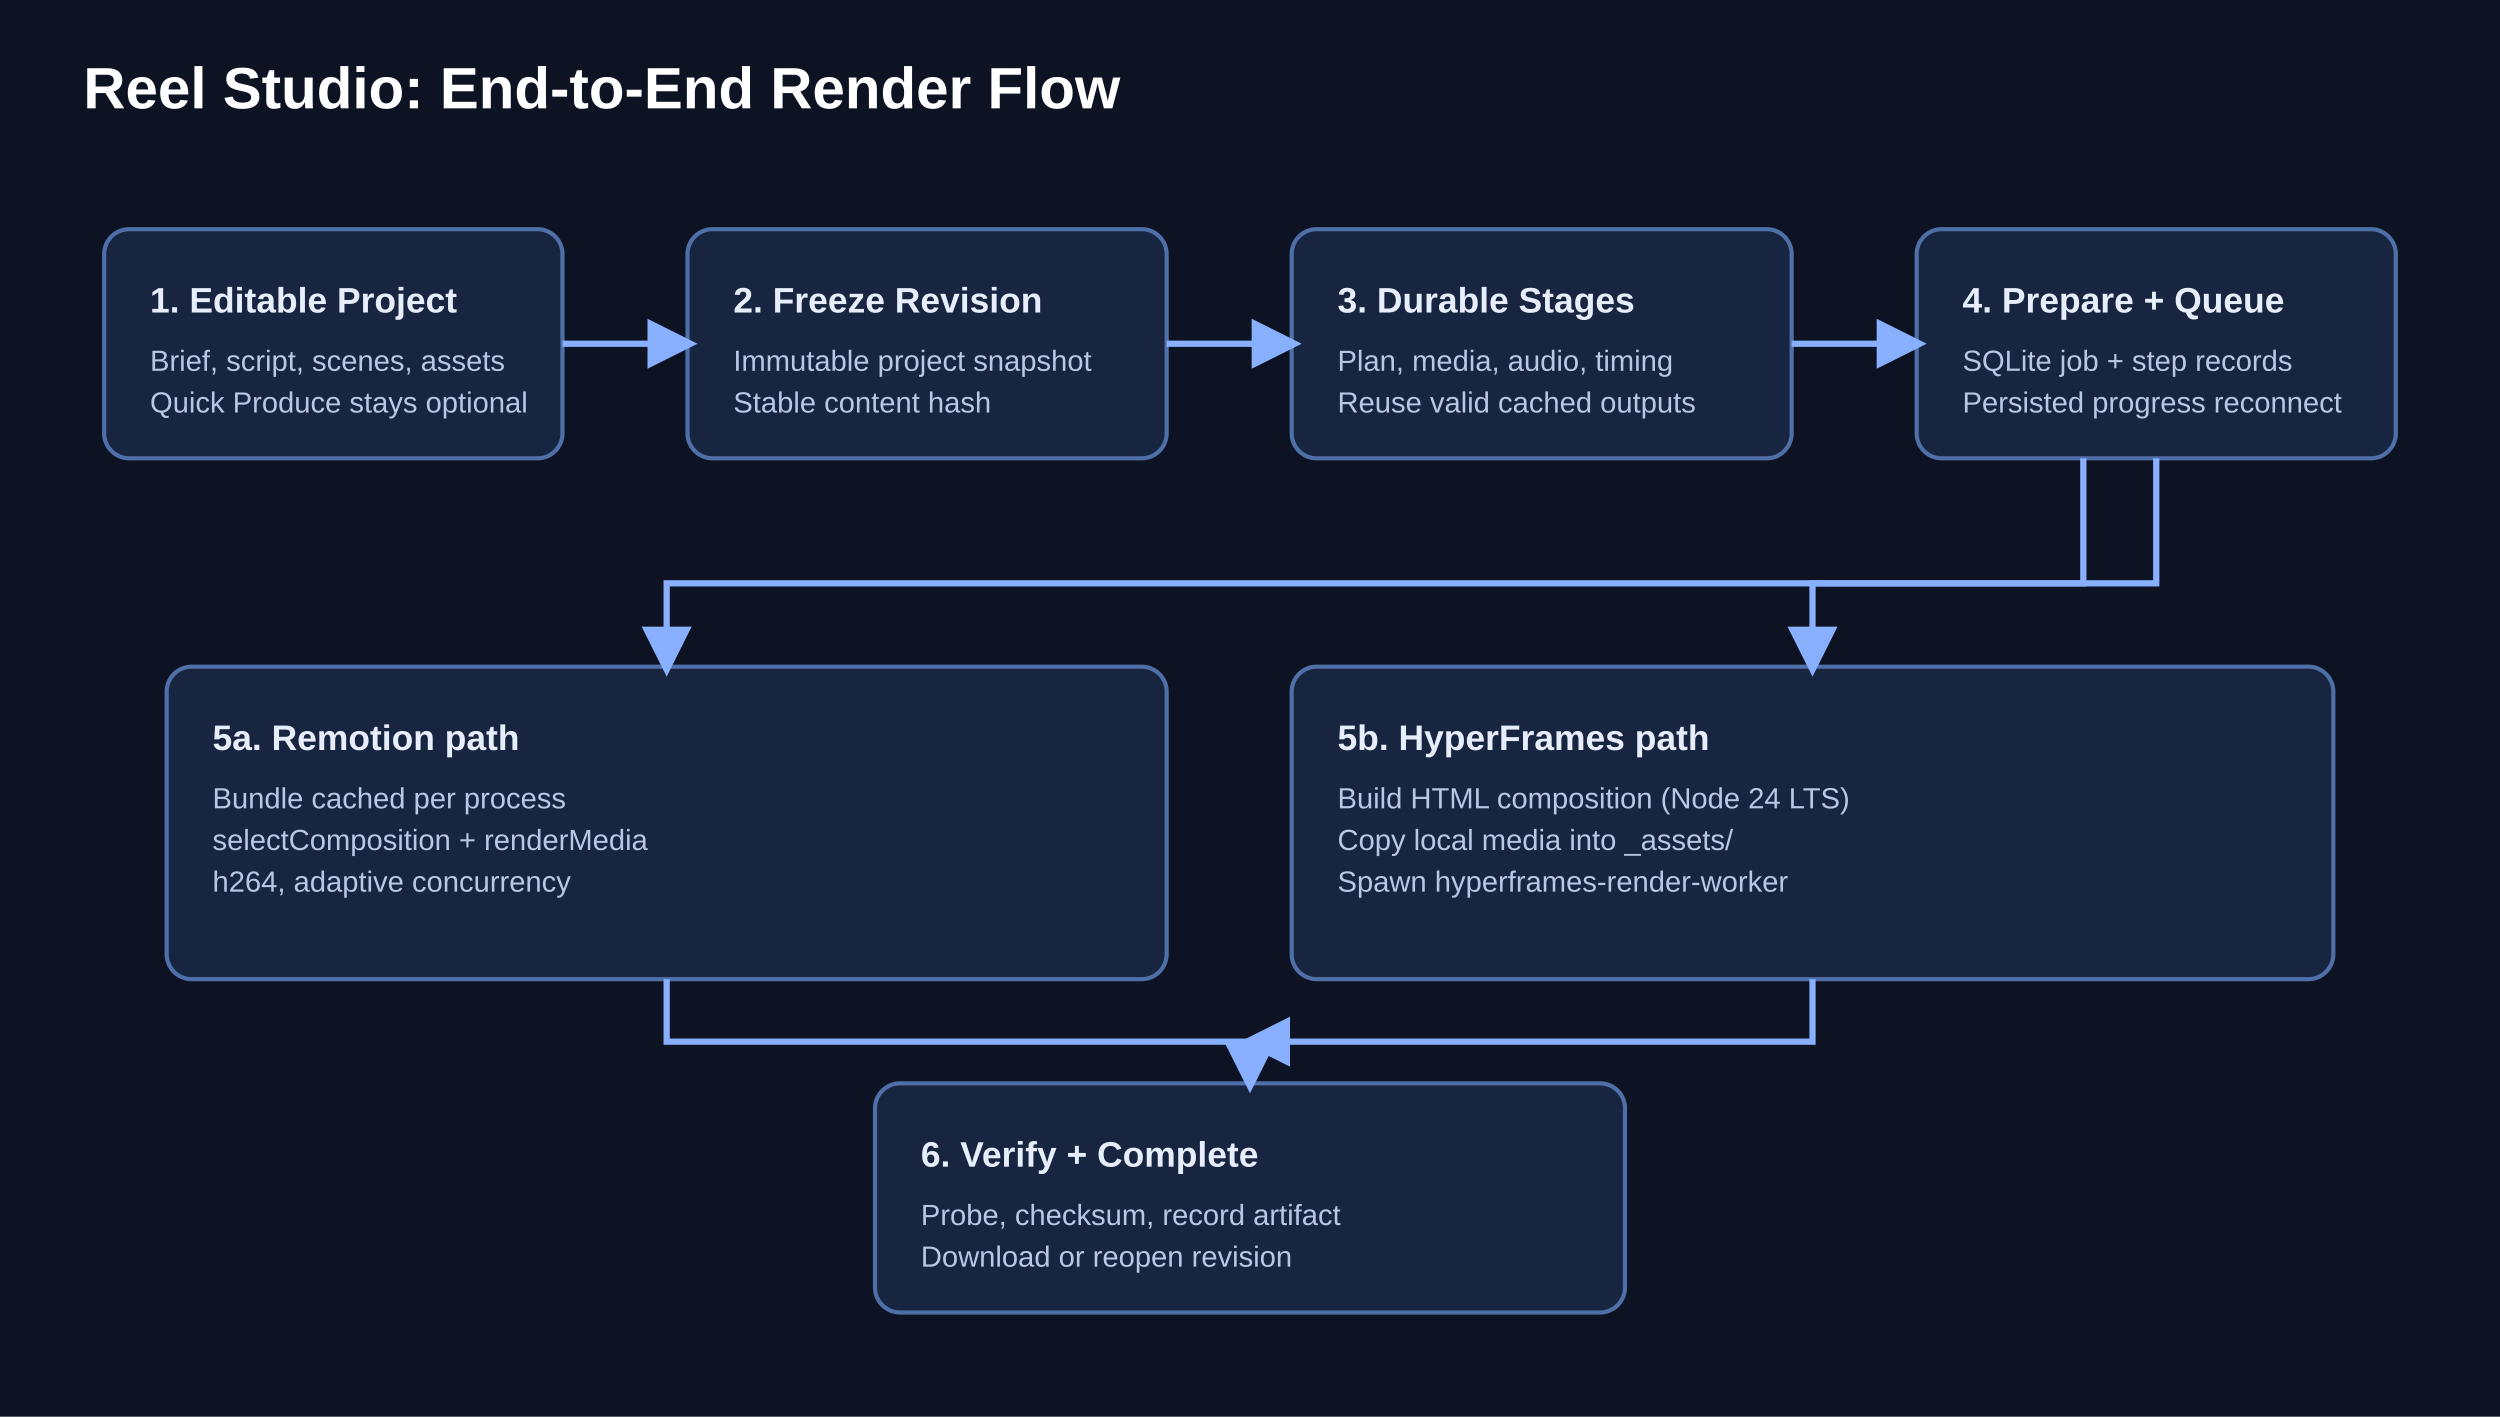
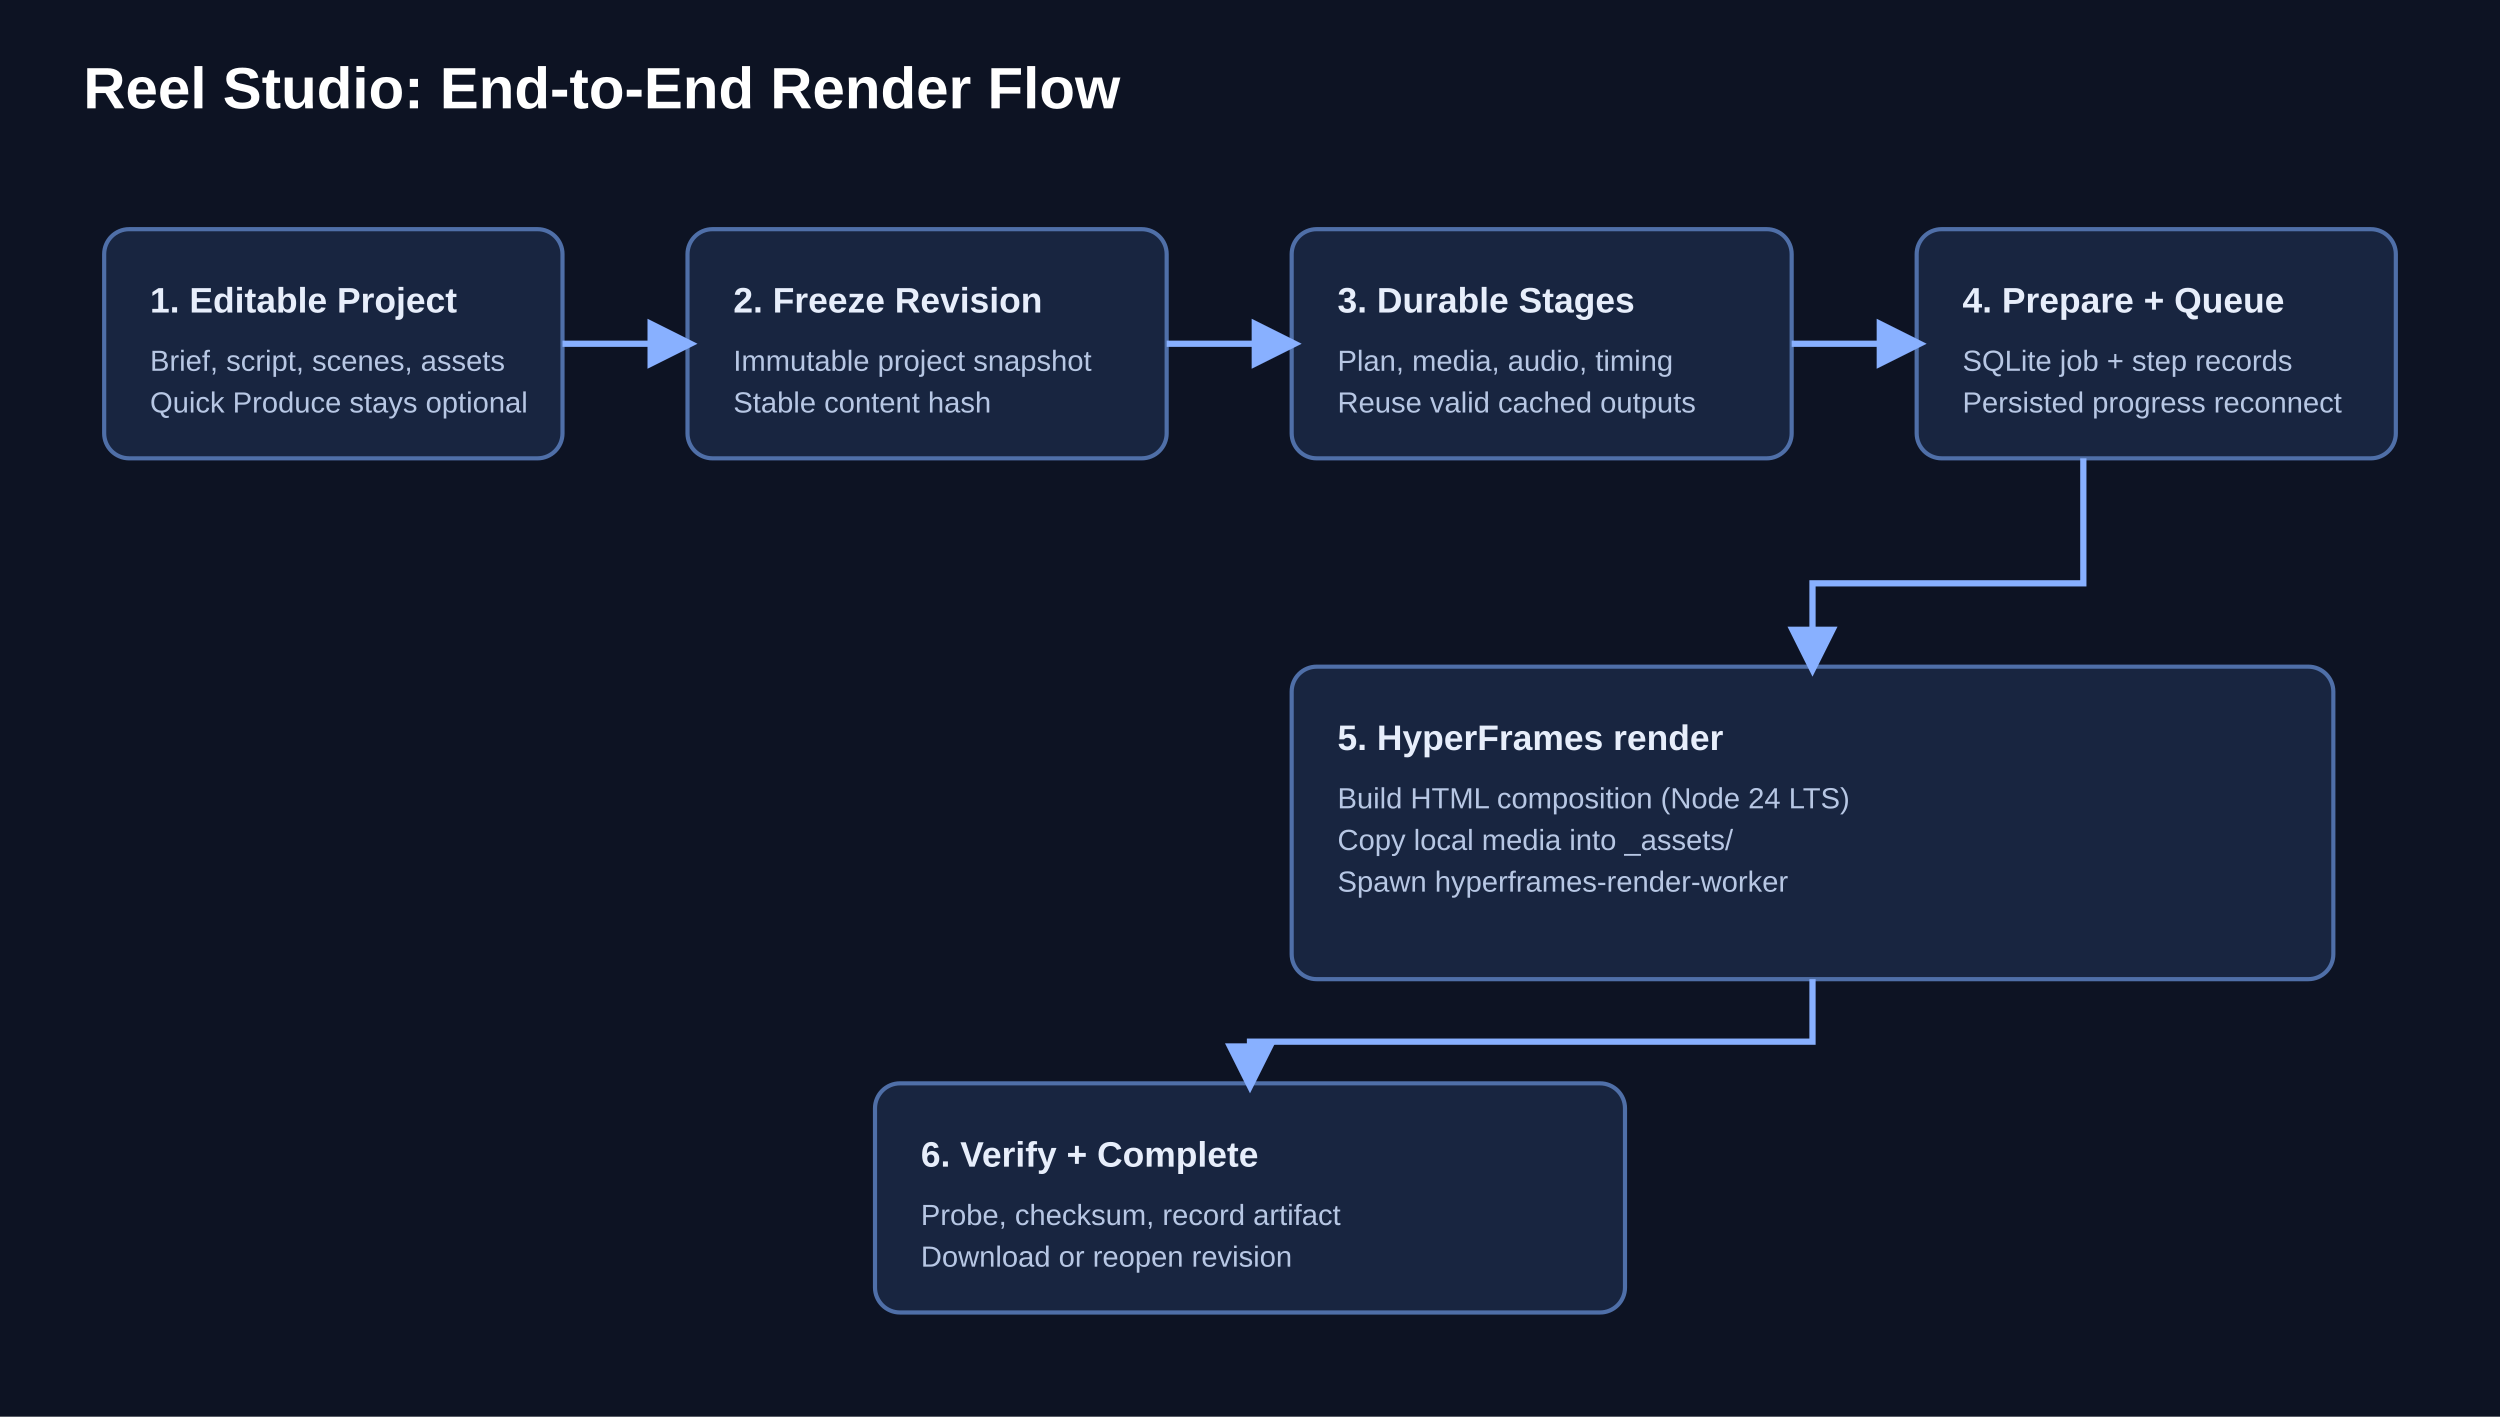
<svg xmlns="http://www.w3.org/2000/svg" width="1200" height="680" viewBox="0 0 1200 680" role="img" aria-labelledby="title desc">
  <defs>
    <style>
      .bg { fill: #0d1323; }
      .step { fill: #182540; stroke: #4f6fa8; stroke-width: 2; rx: 12; }
      .title { fill: #ffffff; font: 700 28px 'Segoe UI', Arial, sans-serif; }
      .label { fill: #e7eefb; font: 600 17px 'Segoe UI', Arial, sans-serif; }
      .small { fill: #b7c7e4; font: 14px 'Segoe UI', Arial, sans-serif; }
      .arrow { stroke: #88b0ff; stroke-width: 3; fill: none; marker-end: url(#m2); }
    </style>
    <marker id="m2" viewBox="0 0 10 10" refX="8" refY="5" markerWidth="8" markerHeight="8" orient="auto-start-reverse">
      <path d="M 0 0 L 10 5 L 0 10 z" fill="#88b0ff" />
    </marker>
  </defs>
  <rect class="bg" x="0" y="0" width="1200" height="680" />
  <text class="title" x="40" y="52">Reel Studio: End-to-End Render Flow</text>
  <rect class="step" x="50" y="110" width="220" height="110" />
  <text class="label" x="72" y="150">1. Editable Project</text>
  <text class="small" x="72" y="178">Brief, script, scenes, assets</text>
  <text class="small" x="72" y="198">Quick Produce stays optional</text>
  <rect class="step" x="330" y="110" width="230" height="110" />
  <text class="label" x="352" y="150">2. Freeze Revision</text>
  <text class="small" x="352" y="178">Immutable project snapshot</text>
  <text class="small" x="352" y="198">Stable content hash</text>
  <rect class="step" x="620" y="110" width="240" height="110" />
  <text class="label" x="642" y="150">3. Durable Stages</text>
  <text class="small" x="642" y="178">Plan, media, audio, timing</text>
  <text class="small" x="642" y="198">Reuse valid cached outputs</text>
  <rect class="step" x="920" y="110" width="230" height="110" />
  <text class="label" x="942" y="150">4. Prepare + Queue</text>
  <text class="small" x="942" y="178">SQLite job + step records</text>
  <text class="small" x="942" y="198">Persisted progress reconnect</text>
-   <rect class="step" x="80" y="320" width="480" height="150" />
-   <text class="label" x="102" y="360">5a. Remotion path</text>
-   <text class="small" x="102" y="388">Bundle cached per process</text>
-   <text class="small" x="102" y="408">selectComposition + renderMedia</text>
-   <text class="small" x="102" y="428">h264, adaptive concurrency</text>
  <rect class="step" x="620" y="320" width="500" height="150" />
-   <text class="label" x="642" y="360">5b. HyperFrames path</text>
+   <text class="label" x="642" y="360">5. HyperFrames render</text>
  <text class="small" x="642" y="388">Build HTML composition (Node 24 LTS)</text>
  <text class="small" x="642" y="408">Copy local media into _assets/</text>
  <text class="small" x="642" y="428">Spawn hyperframes-render-worker</text>
  <rect class="step" x="420" y="520" width="360" height="110" />
  <text class="label" x="442" y="560">6. Verify + Complete</text>
  <text class="small" x="442" y="588">Probe, checksum, record artifact</text>
  <text class="small" x="442" y="608">Download or reopen revision</text>
  <path class="arrow" d="M 270 165 L 330 165" />
  <path class="arrow" d="M 560 165 L 620 165" />
  <path class="arrow" d="M 860 165 L 920 165" />
  <path class="arrow" d="M 1000 220 L 1000 280 L 870 280 L 870 320" />
-   <path class="arrow" d="M 1035 220 L 1035 280 L 320 280 L 320 320" />
-   <path class="arrow" d="M 320 470 L 320 500 L 600 500 L 600 520" />
-   <path class="arrow" d="M 870 470 L 870 500 L 600 500" />
+   <path class="arrow" d="M 870 470 L 870 500 L 600 500 L 600 520" />
</svg>
